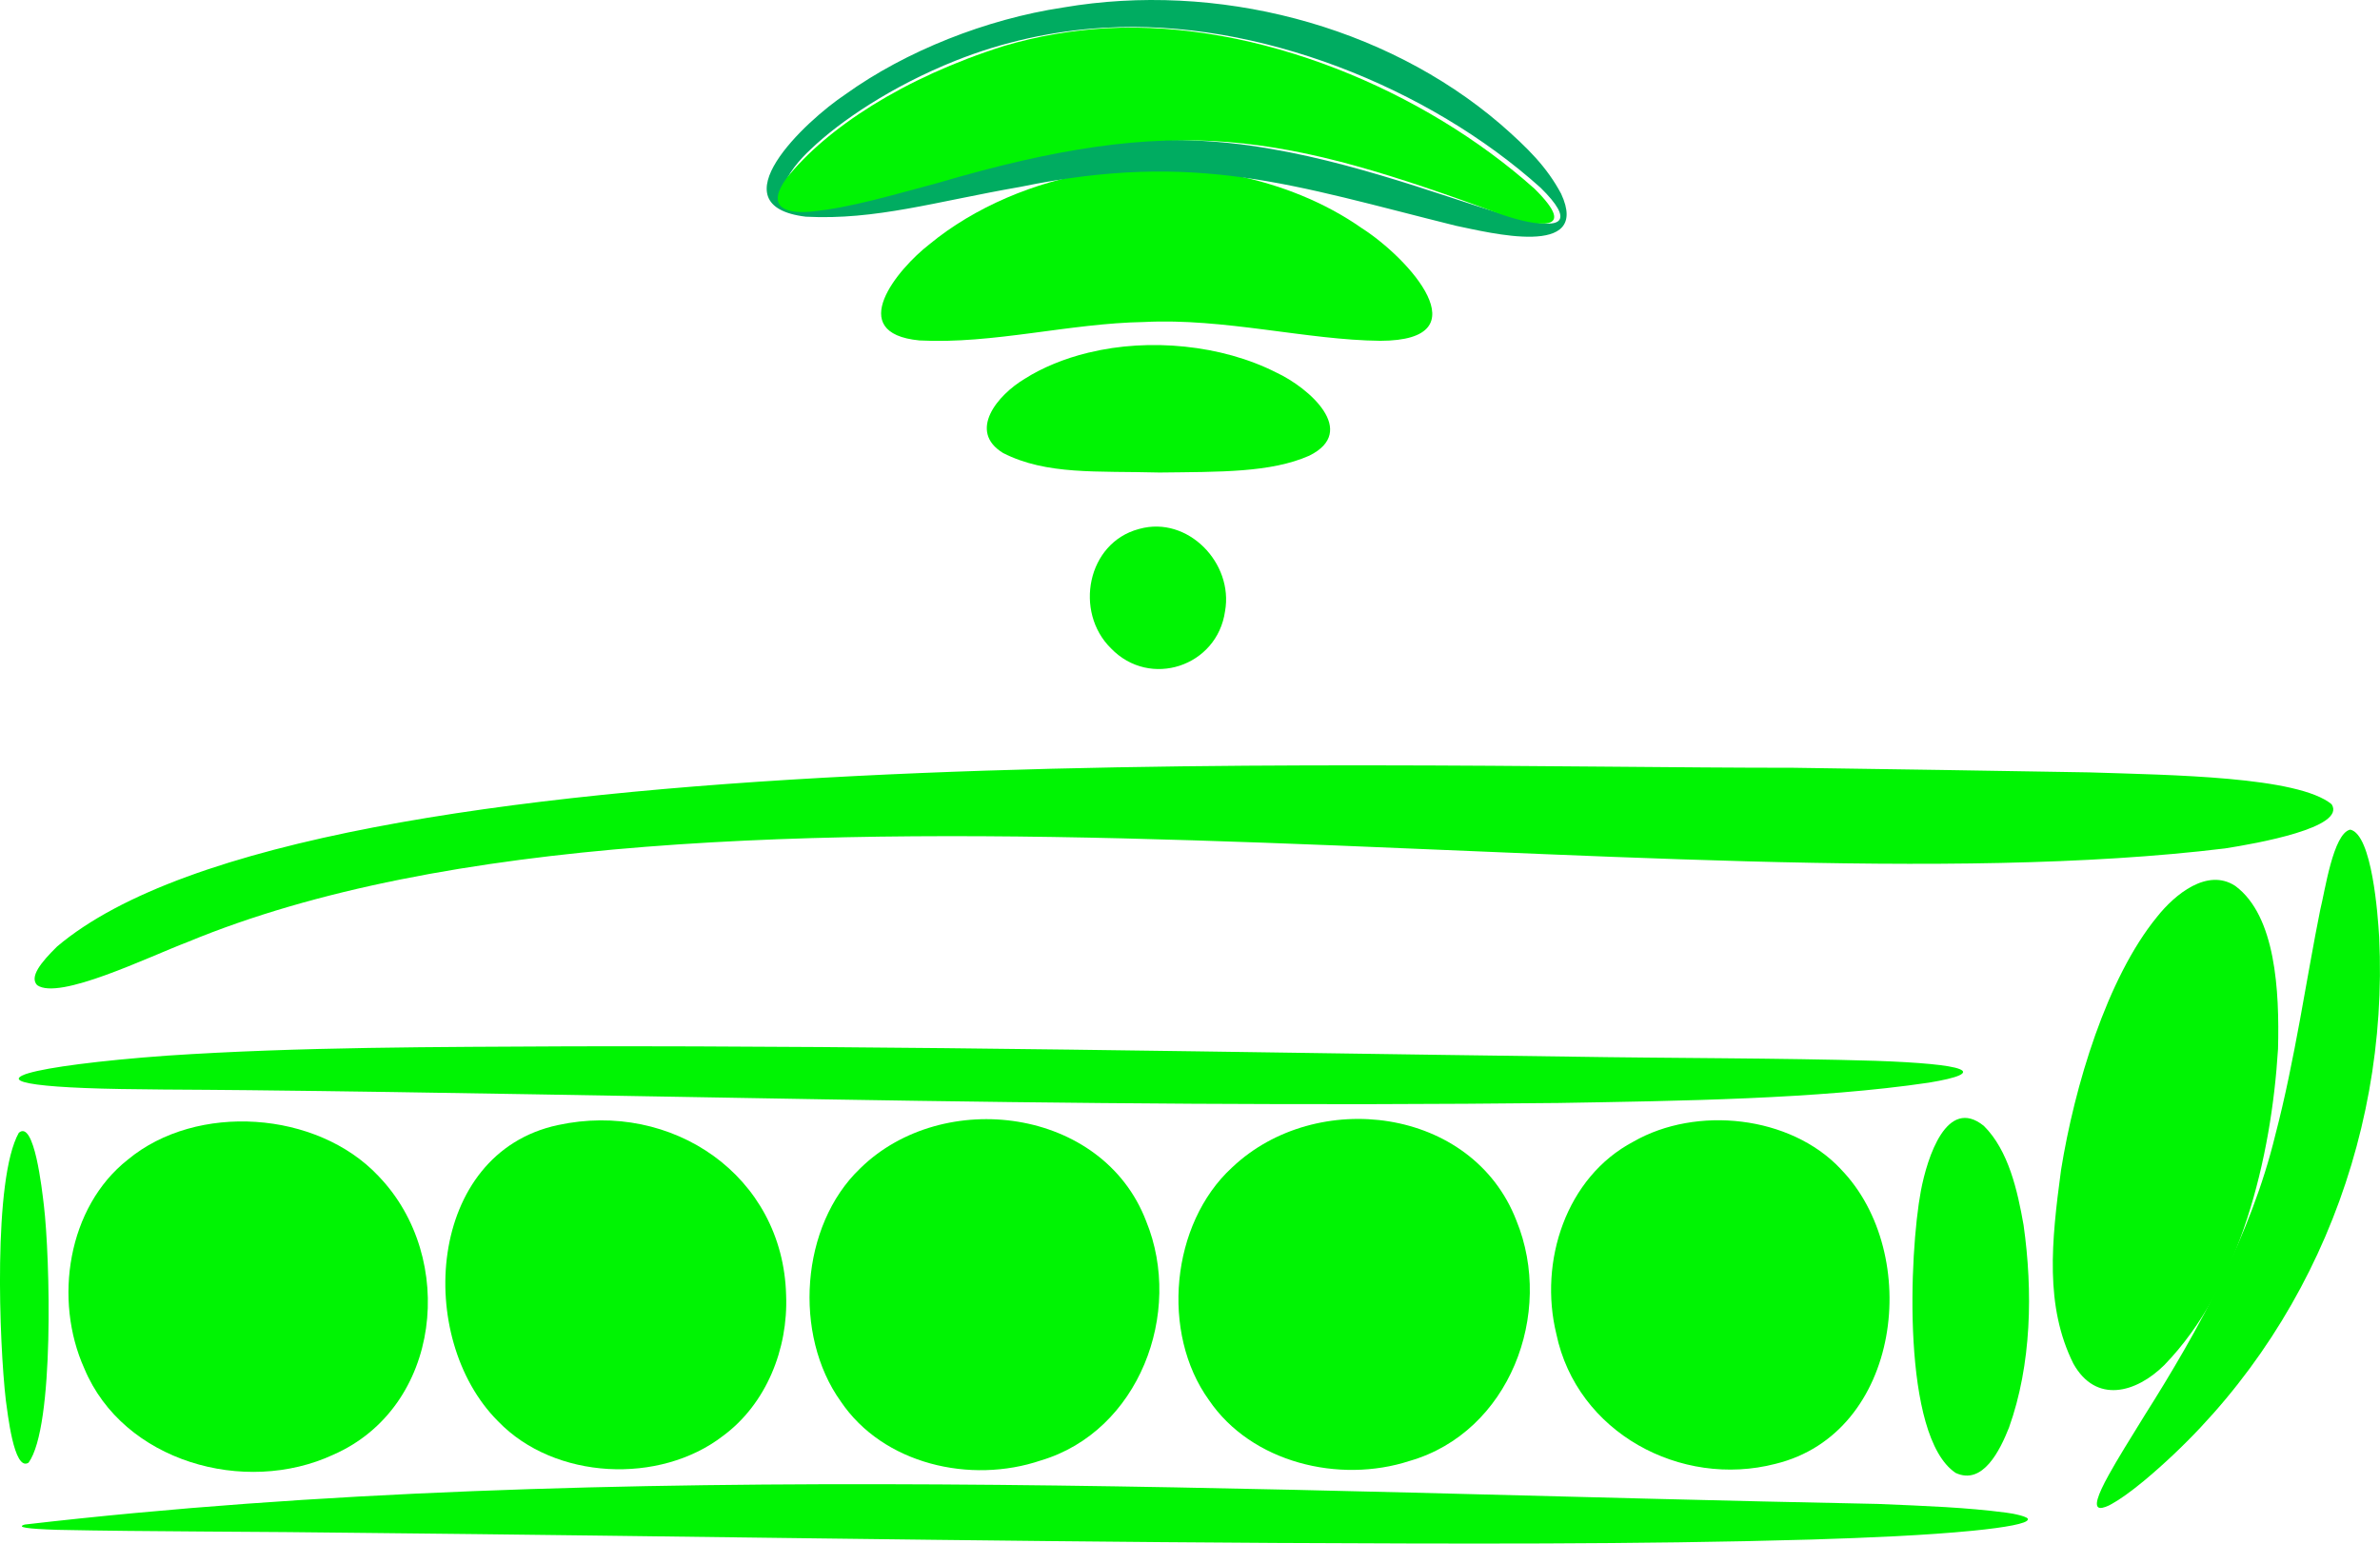
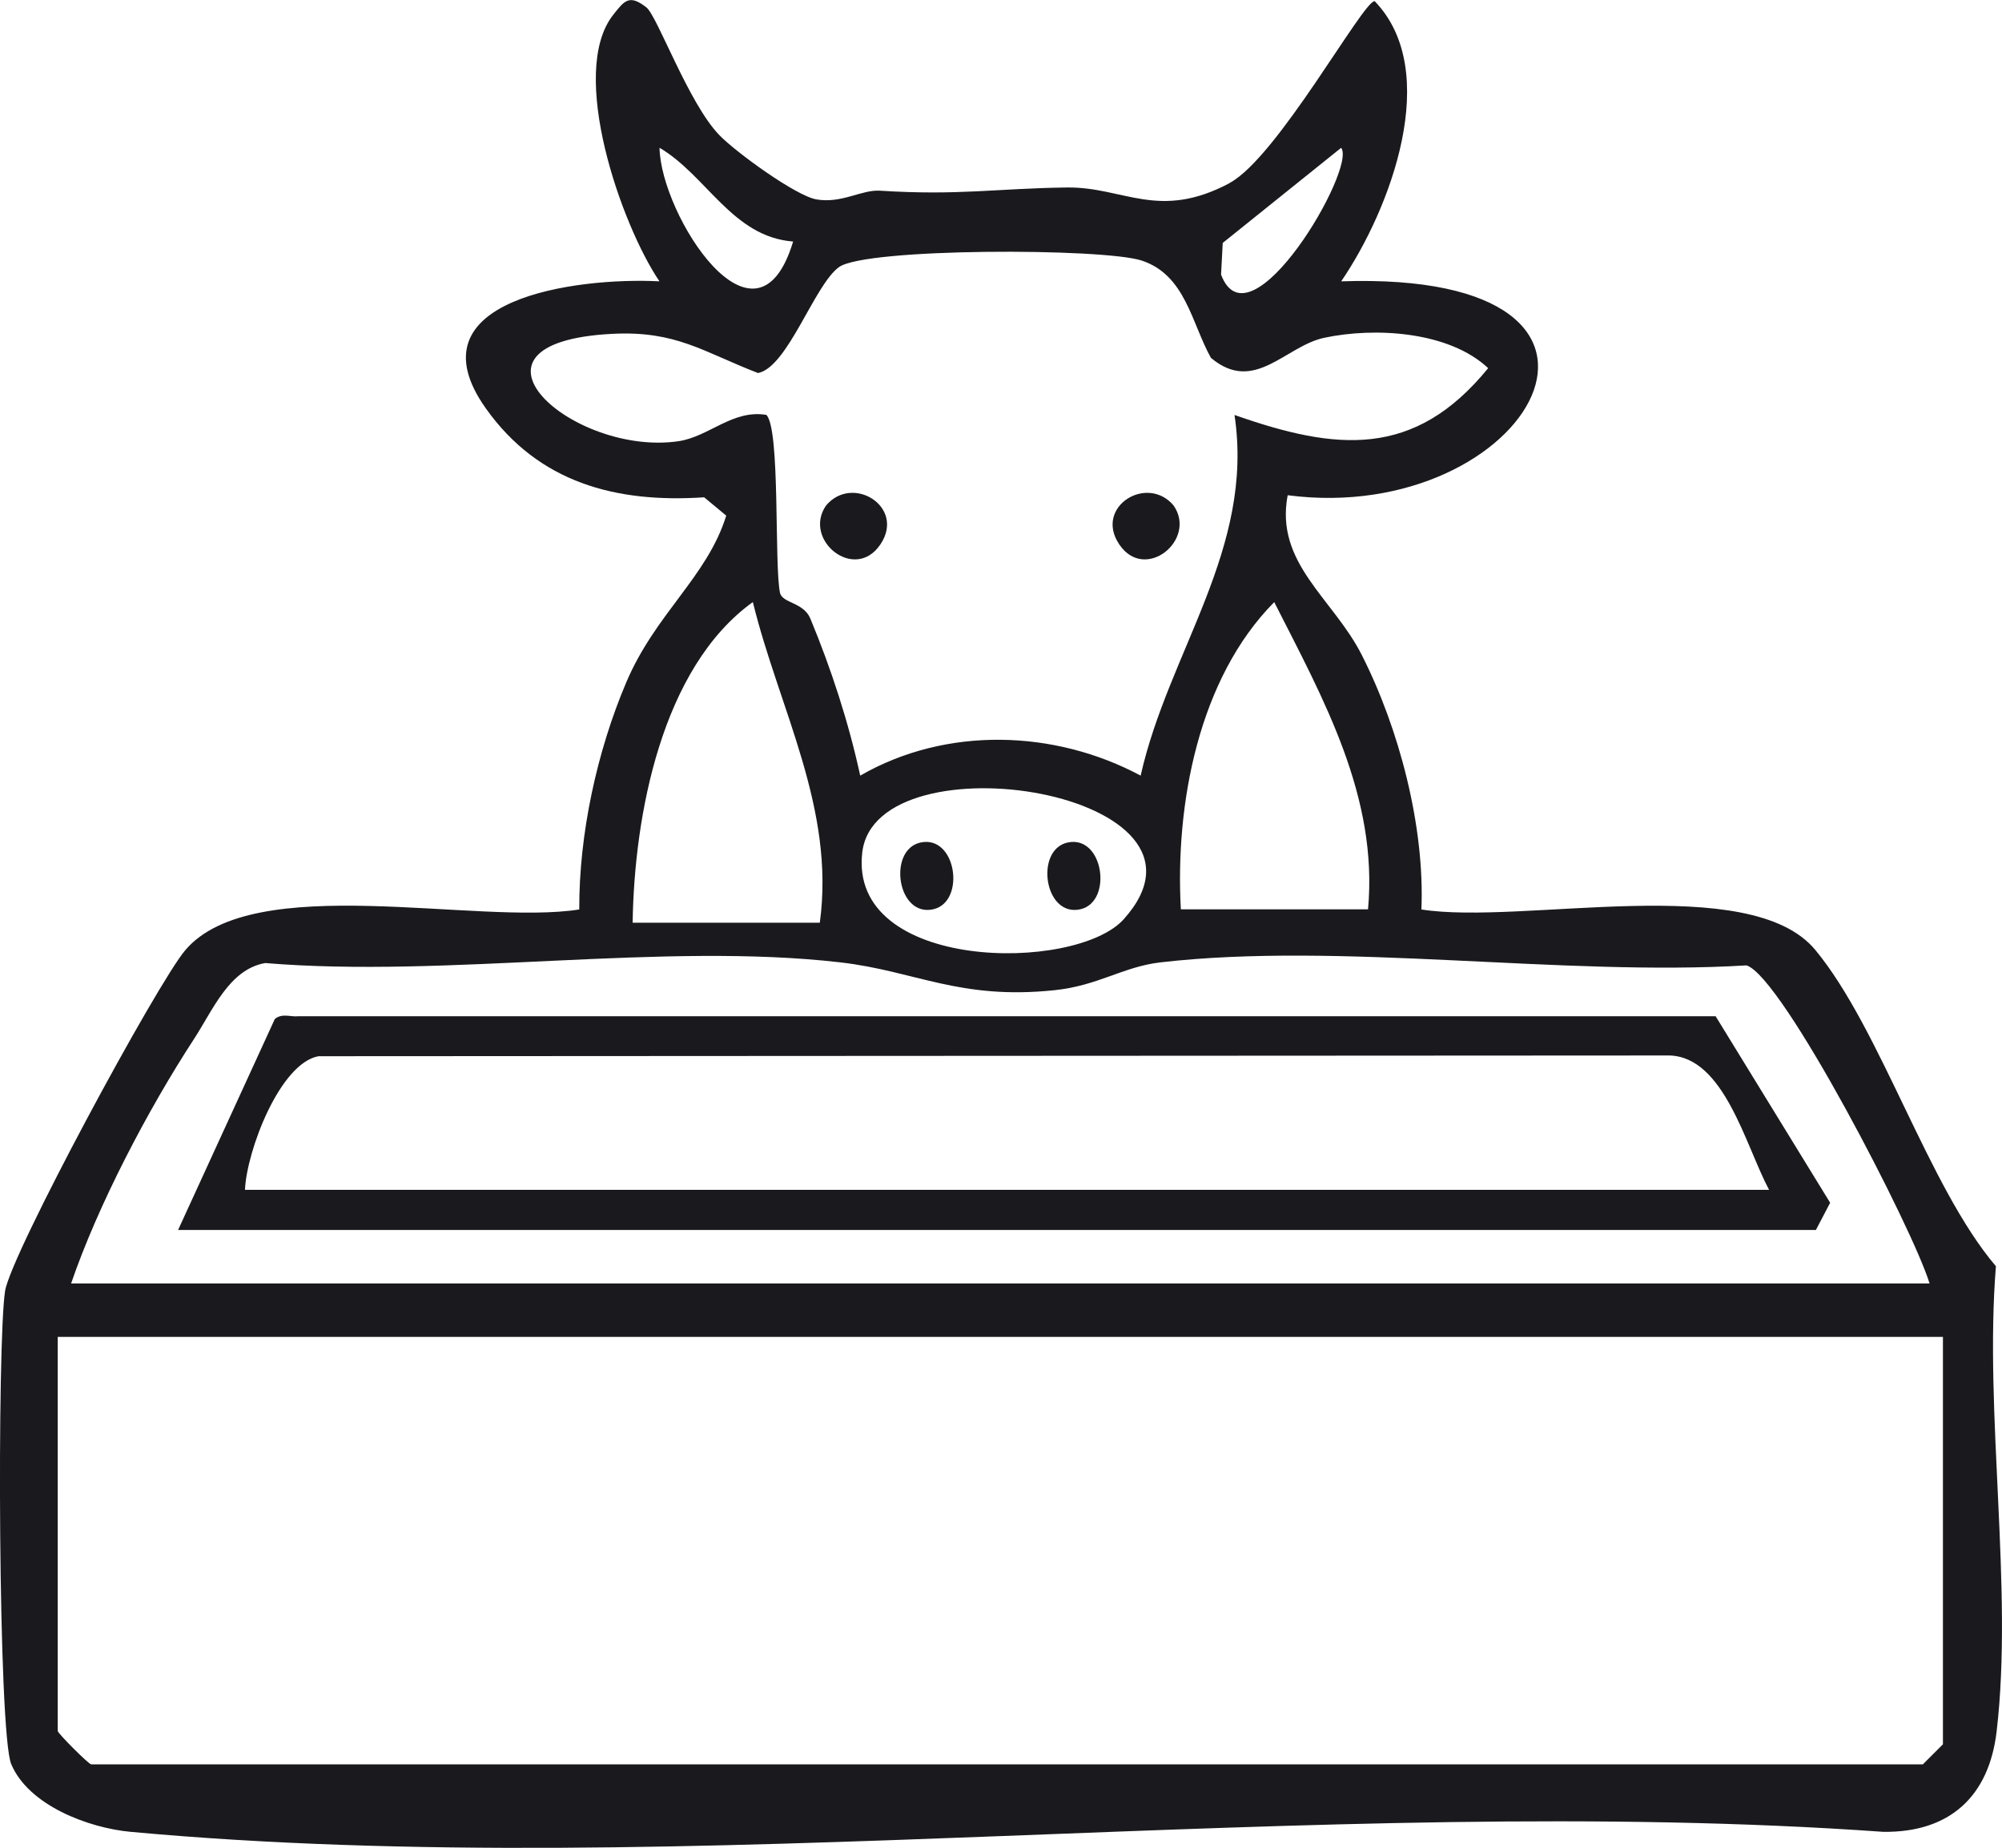
- <svg xmlns="http://www.w3.org/2000/svg" id="Capa_2" data-name="Capa 2" viewBox="0 0 604.45 392.07">
+ <svg xmlns="http://www.w3.org/2000/svg" id="Capa_2" data-name="Capa 2" viewBox="0 0 299.27 276.26">
  <defs>
    <style>
      .cls-1 {
-         fill: #00ac61;
-       }
- 
-       .cls-2 {
-         fill: #00f403;
+         fill: #1a1a1e;
      }
    </style>
  </defs>
  <g id="Capa_2-2" data-name="Capa 2">
-     <g>
-       <path class="cls-2" d="M278.22,43.77c22.73-3.78,48.98,1.1,67.59,14.15,11.9,7.58,31.05,28.6,4.76,28.64-18.55-.16-39.75-5.83-60.02-4.77-19.01.32-38.29,5.65-57.03,4.68-19.18-1.84-5.49-18.22,2.51-24.41,11.43-9.45,26.91-15.97,41.94-18.24l.25-.04Z" />
-       <path class="cls-1" d="M270.1,1.89c38.7-6.6,81.41,4.28,111.02,29.68,6.94,6.07,11.72,10.83,15.36,17.64,7.67,16.53-18.3,9.85-26.69,8.14-41.37-10.26-65.79-19.14-110.58-9.9-21.63,3.76-36.74,8.5-54.55,7.59-23.07-2.78-.13-24.31,10.07-31.09,15.34-11.02,35.82-19.1,55.13-22.02l.25-.04ZM280.38,7.06c-12.95.76-25.76,3.58-37.77,8.38-16.08,6.42-29.24,15.32-36.66,22.43-5.74,5.27-12.82,15.27.72,14.56,9.61-.63,19.66-3.81,30.56-6.66,8.07-2.19,17-4.64,26.09-6.57,19.33-4.23,39.64-4.91,59.21-1.43,25.79,4.38,51.2,14.85,64.15,17.98,9.99,2.63,13.3.49,4.58-8.07-28.43-25.53-71.86-42.93-110.62-40.63l-.26.02Z" />
-       <path class="cls-2" d="M276.6,89.54c15.27-3.72,33.66-1.97,47.52,5.07,8.36,3.89,20.93,14.94,8.4,21.13-9.82,4.34-22.73,4.09-38.01,4.28-15.95-.43-28.69.68-39.76-4.96-9.02-5.51-1.48-14.71,5.57-18.89,4.34-2.76,9.96-5.11,16.04-6.58l.24-.06Z" />
-       <path class="cls-2" d="M289.42,134.32c12.25-3.37,23.89,8.69,21.71,20.91-1.98,14.06-19.1,19.73-28.98,9.44-9.4-9.25-6.07-26.8,7.08-30.3l.19-.05Z" />
-       <path class="cls-2" d="M96.2,298.8c19.88,20.7,15.95,58.59-11.51,70.67-22.53,10.48-53.42,1.76-63.27-21.87-7.87-17.45-4.25-41.03,11.06-53.07,17.48-14.51,48.01-12.4,63.59,4.13l.13.13Z" />
-       <path class="cls-2" d="M312.98,296.47c21.29-20.14,60.94-15.38,72.13,13.52,9.71,23.65-1.82,53.78-27.08,61.07-17.91,5.84-40.2.44-50.98-15.43-12.31-17.04-9.69-44.77,5.8-59.04l.13-.12Z" />
-       <path class="cls-2" d="M218.52,296.71c20.98-20.52,61.54-15.43,72.57,13.46,9.55,23.33-1.88,53.38-26.73,60.77-17.84,6.06-40.08.99-50.84-15-12.1-16.88-10.24-44.63,4.88-59.11l.13-.13Z" />
-       <path class="cls-2" d="M126.42,360.92c-21-21.07-18.06-67.99,15.24-75.15,28.99-6.31,57.21,12.8,57.99,43.2.55,13.65-5.07,27.64-15.99,35.71-16.09,12.46-42.81,11.22-57.12-3.64l-.12-.12Z" />
-       <path class="cls-2" d="M467.55,297c20.79,21.44,15.34,67.04-16.64,74.81-24.05,6.22-50.43-7.95-55.65-33.01-4.48-18.32,2.43-39.78,19.56-48.82,16.01-9.19,39.87-6.64,52.62,6.89l.12.13Z" />
-       <path class="cls-2" d="M592.18,204.3c3.73,5.9-19.06,9.94-27.06,11.19-139.63,17.05-386.64-30.45-517.51,23.79-10.01,3.81-32.66,14.88-38.18,10.94-1.98-2.08.89-5.71,5.08-9.82,64.97-54.95,328.31-45.35,440.92-45.39,24.8.34,50.15.75,75.15,1.17,21.14.68,53.02,1.05,61.58,8.09l.03.04Z" />
-       <path class="cls-2" d="M6.35,387.22c147.57-17.15,314.62-8.27,470.55-5.23,12.35.52,22.47.88,32.66,2.22,1.63.18,6.04,1.07,5.43,1.8-.28.93-5.23,1.92-14.01,2.79-11.74,1.16-26.47,1.79-41.06,2.24-44.36,1.28-91.16,1.07-135.9.86-77.46-.44-154.12-1.77-231.48-2.55-25.94-.36-55.28-.3-77.91-.78-7.72-.24-10.62-.67-8.32-1.35h.03Z" />
-       <path class="cls-2" d="M497.7,271.55c2.44.97-.28,2.2-7.85,3.44-28.27,4.19-63.44,4.64-94.02,5.16-63.06.68-122.75.15-186.4-.92-48.13-.79-98.54-1.82-146.17-2.33-13.45-.17-30.84-.09-41.79-.55-10.25-.4-16.31-1.19-16.68-2.26-.28-.6,1.65-1.29,2.51-1.52,2.51-.74,6.88-1.52,12.76-2.28,6.06-.78,13.72-1.54,22.31-2.16,33.68-2.25,68.74-2.19,102.67-2.37,84.35-.17,168.69,1.53,253.11,2.61,25.8.43,53.83.34,78.18,1.07,11.14.39,18.87,1.1,21.32,2.09h.04Z" />
-       <path class="cls-2" d="M567.77,225.08c10.18,7.6,11.17,26.56,10.78,41.35-1.69,27.65-9.59,60.46-28.9,80.31-7.14,7.06-17.33,9.9-23.08-.39-7.25-14.59-5.58-30.89-3.13-49.15,3.42-21.3,11.61-48.69,24.37-64.31,4.53-5.72,12.79-12.5,19.87-7.88l.09.06Z" />
-       <path class="cls-2" d="M496.6,374.06c-13.65-9.3-11.74-55.72-8.75-71.61,1.62-8.52,6.6-24.07,15.99-16.48,6.28,6.23,8.56,16.5,10.09,25.2,2.37,16.77,2.06,35.34-3.71,51.45-2.28,5.74-6.63,14.7-13.53,11.5l-.09-.05Z" />
-       <path class="cls-2" d="M596.89,210.72c5.56,1.18,7.03,21.84,7.35,27.3,2.52,52.58-19.04,104.11-59.78,138.14-3.36,2.77-6.14,4.74-8.13,5.83-.89.54-2.31,1.12-3.03,1.01-1.55-.21-.68-3.07,2.26-8.38,2.13-3.86,5.33-9.02,9.15-15.19,13.61-21.5,27.05-45.9,33.15-71.15,4.96-18.9,7.97-40.18,11.42-57.24,1.18-4.62,3.26-19.3,7.57-20.31h.04Z" />
-       <path class="cls-2" d="M7.22,371.53c-3.74,2.3-5.3-12.99-5.74-15.86-1.67-14.42-3.3-56.23,3.3-67.95,3.93-3.4,5.89,14.44,6.37,18.49,1.54,12.96,2.73,56.15-3.88,65.28l-.05.04Z" />
-       <path class="cls-2" d="M281.14,7.16c38.31-2.02,80.52,15.72,108.56,40.76,11.64,11.49.57,9.56-8.24,6.6-55.57-20.46-82.19-26.05-143.43-8.01-11.44,3.03-21.88,6.23-31.98,7.23-7.46.72-11.22-1.7-6.32-8.44,10.14-12.7,29.58-25.52,55.3-33.64,8.41-2.48,17.08-3.99,25.86-4.48h.25Z" />
-     </g>
+     <path class="cls-1" d="M183.8,27.36c7.12-3.78,19.94-27.22,21.69-27.19,10.17,10.52,2.31,31.19-5,41.89,50.44-1.7,28.13,36.7-8,31.98-1.94,10.18,6.78,15.41,11.08,23.89,5.61,11.07,9.42,25.65,8.91,38.04,15.03,2.39,49.1-5.79,58.89,6.06s16.88,35.4,26.99,47.28c-1.77,22,2.62,48.07.11,69.53-1.14,9.77-7.05,15.15-16.94,15.03-84.29-6-178.95,7.65-262,0-6.32-.58-15.26-3.96-17.85-10.12-1.97-4.69-2.12-63.11-.92-70.74.87-5.54,22.74-46.04,26.95-50.97,10.16-11.91,43.55-3.65,58.88-6.07-.04-11.27,2.64-23.62,7.02-33.94s12.13-15.81,14.95-24.94l-3.3-2.74c-13.17.88-24.74-2.17-32.64-13.3-11.58-16.32,13.52-19.63,25.96-18.99-5.69-8.38-13.71-31.23-6.91-39.85,1.68-2.13,2.4-3.1,4.95-1.11,1.64,1.28,6.28,14.3,10.89,19.08,2.44,2.54,11.45,9.1,14.53,9.63,3.8.66,6.72-1.48,9.52-1.3,11.73.75,17.42-.34,27.89-.48,8.54-.12,13.69,5.02,24.37-.66ZM118.56,36.11c-9.09-.71-12.89-9.84-19.97-14.02.16,10.02,14.44,32.44,19.97,14.02ZM182.78,36.32l-.25,4.73c4.3,11.44,20.36-15.97,17.95-18.95l-17.7,14.22ZM181.03,53.53c-2.93-5.25-3.8-12.42-10.38-14.58-5.72-1.87-41.22-1.91-45.23.98-3.69,2.66-7.67,14.99-12.11,15.84-8.27-3.2-12.24-6.34-21.77-5.86-25.32,1.3-5.82,18.38,9.9,16.05,4.54-.67,8.1-4.78,13.12-3.93,2.11,2.09,1.16,22.5,2.04,26.6.34,1.57,3.51,1.38,4.54,3.86,3.12,7.52,5.72,15.51,7.45,23.47,12.92-7.44,29.13-6.85,41.92,0,4.17-18.57,17.04-33.9,14.03-53.92,15.16,5.33,26.86,6.58,37.92-7-5.88-5.52-16.93-6.15-24.5-4.54-5.84,1.24-10.44,8.45-16.92,3.02ZM122.55,137.95c2.33-17.1-6.1-31.97-10.01-47.94-13.66,9.84-17.73,31.93-17.97,47.94h27.98ZM204.5,135.95c1.55-16.87-6.72-31.53-14.02-45.93-11.31,11.41-14.83,30.22-13.96,45.93h27.98ZM167.98,137.43c17.14-19.05-36.97-27.56-39.08-10.02-2.14,17.85,31.84,18.06,39.08,10.02ZM288.44,191.88c-2.43-8.04-22.01-45.94-27.37-47.55-27.54,1.67-60.72-3.56-87.61-.45-5.59.65-9.28,3.48-15.82,4.16-14.26,1.49-20.75-2.86-32.02-4.16-26.52-3.07-58.78,2.37-85.97.1-5.38.93-7.81,7-10.64,11.34-6.92,10.61-14.39,24.89-18.38,36.56h277.8ZM290.43,199.87H8.63v58.92c0,.35,4.64,4.99,5,4.99h273.81l3-3v-60.92Z" />
+     <path class="cls-1" d="M131.55,81.47c-3.84,5.57-11.6-.78-8.07-5.89,3.95-4.71,11.84.16,8.18,5.73l-.11.16Z" />
+     <path class="cls-1" d="M44.61,151.93h211.85l17.12,27.89-2.13,4.07H26.62l14.46-31.54c1.09-.93,2.43-.27,3.52-.42ZM264.45,177.89c-3.53-6.63-6.69-19.84-14.87-20.09l-201.98.11c-5.77,1.07-10.73,14.15-10.98,19.98h227.84Z" />
+     <path class="cls-1" d="M137.57,125.97c5.41-1.22,6.84,8.86,1.94,9.97-5.41,1.22-6.84-8.86-1.94-9.97Z" />
+     <path class="cls-1" d="M159.56,125.97c5.41-1.22,6.84,8.86,1.94,9.97-5.41,1.22-6.84-8.86-1.94-9.97Z" />
+     <path class="cls-1" d="M167.37,81.47c3.84,5.57,11.6-.78,8.07-5.89-3.95-4.71-11.84.16-8.18,5.73l.11.16Z" />
  </g>
</svg>
